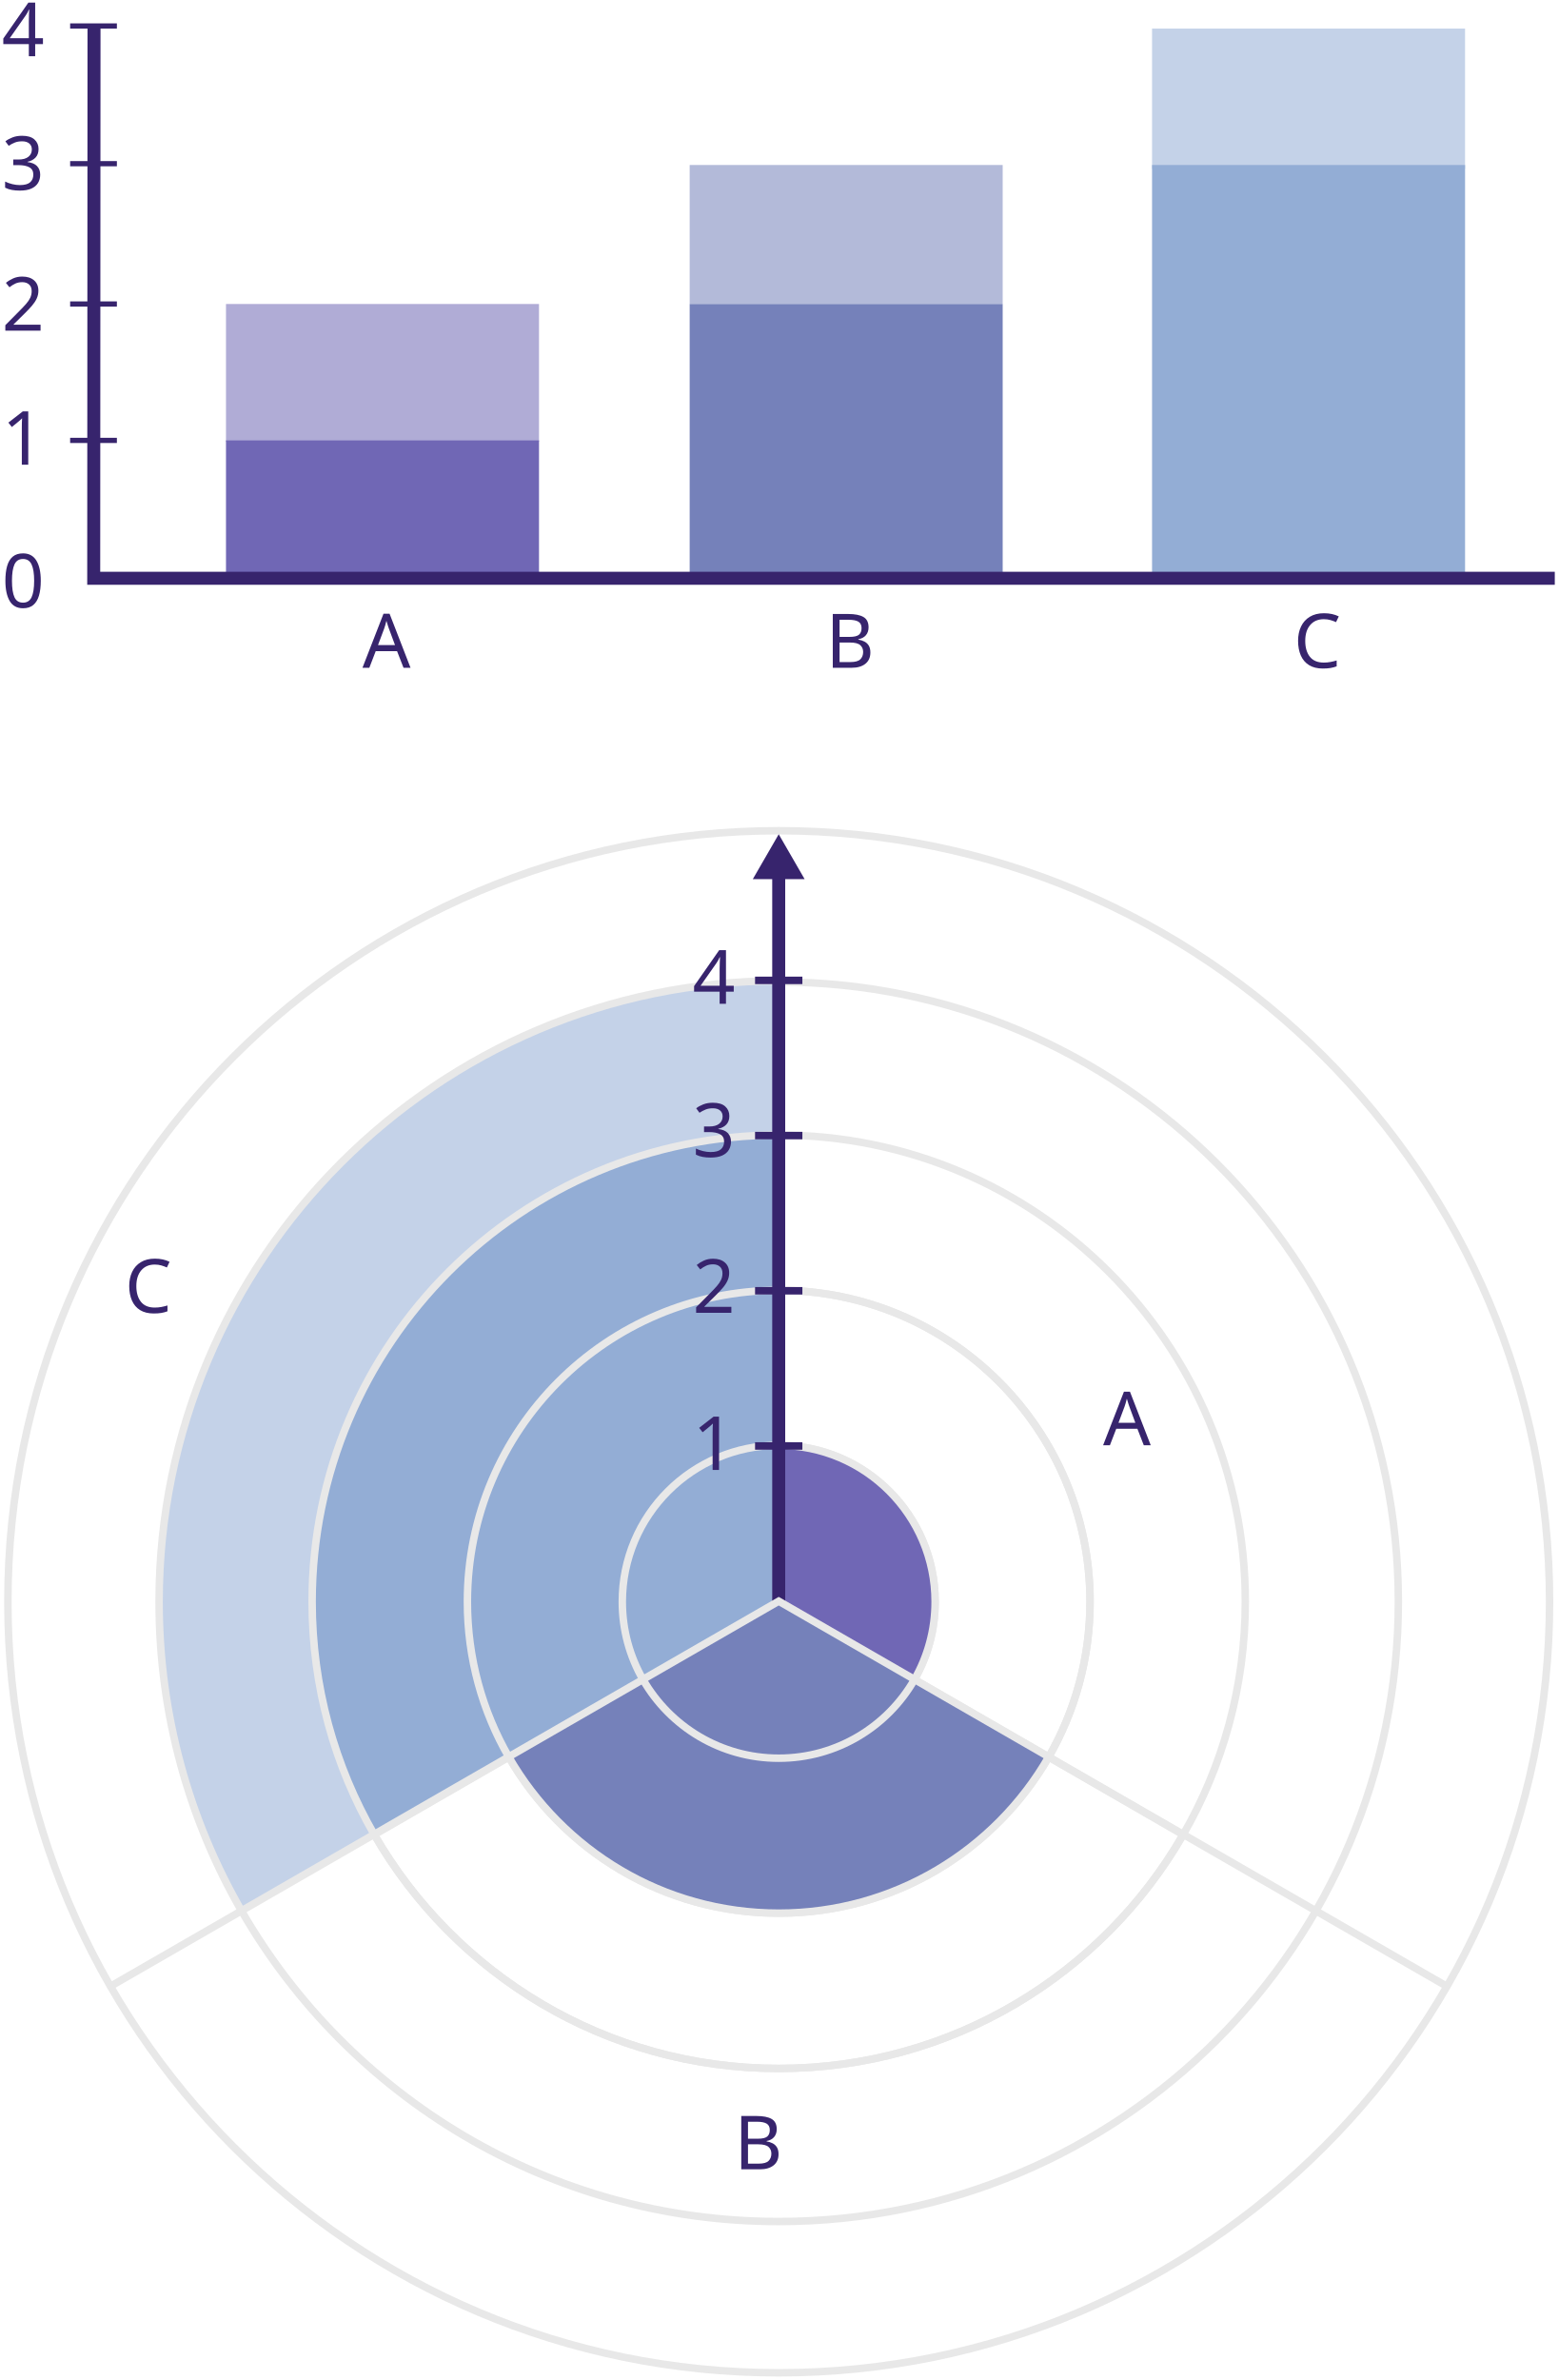
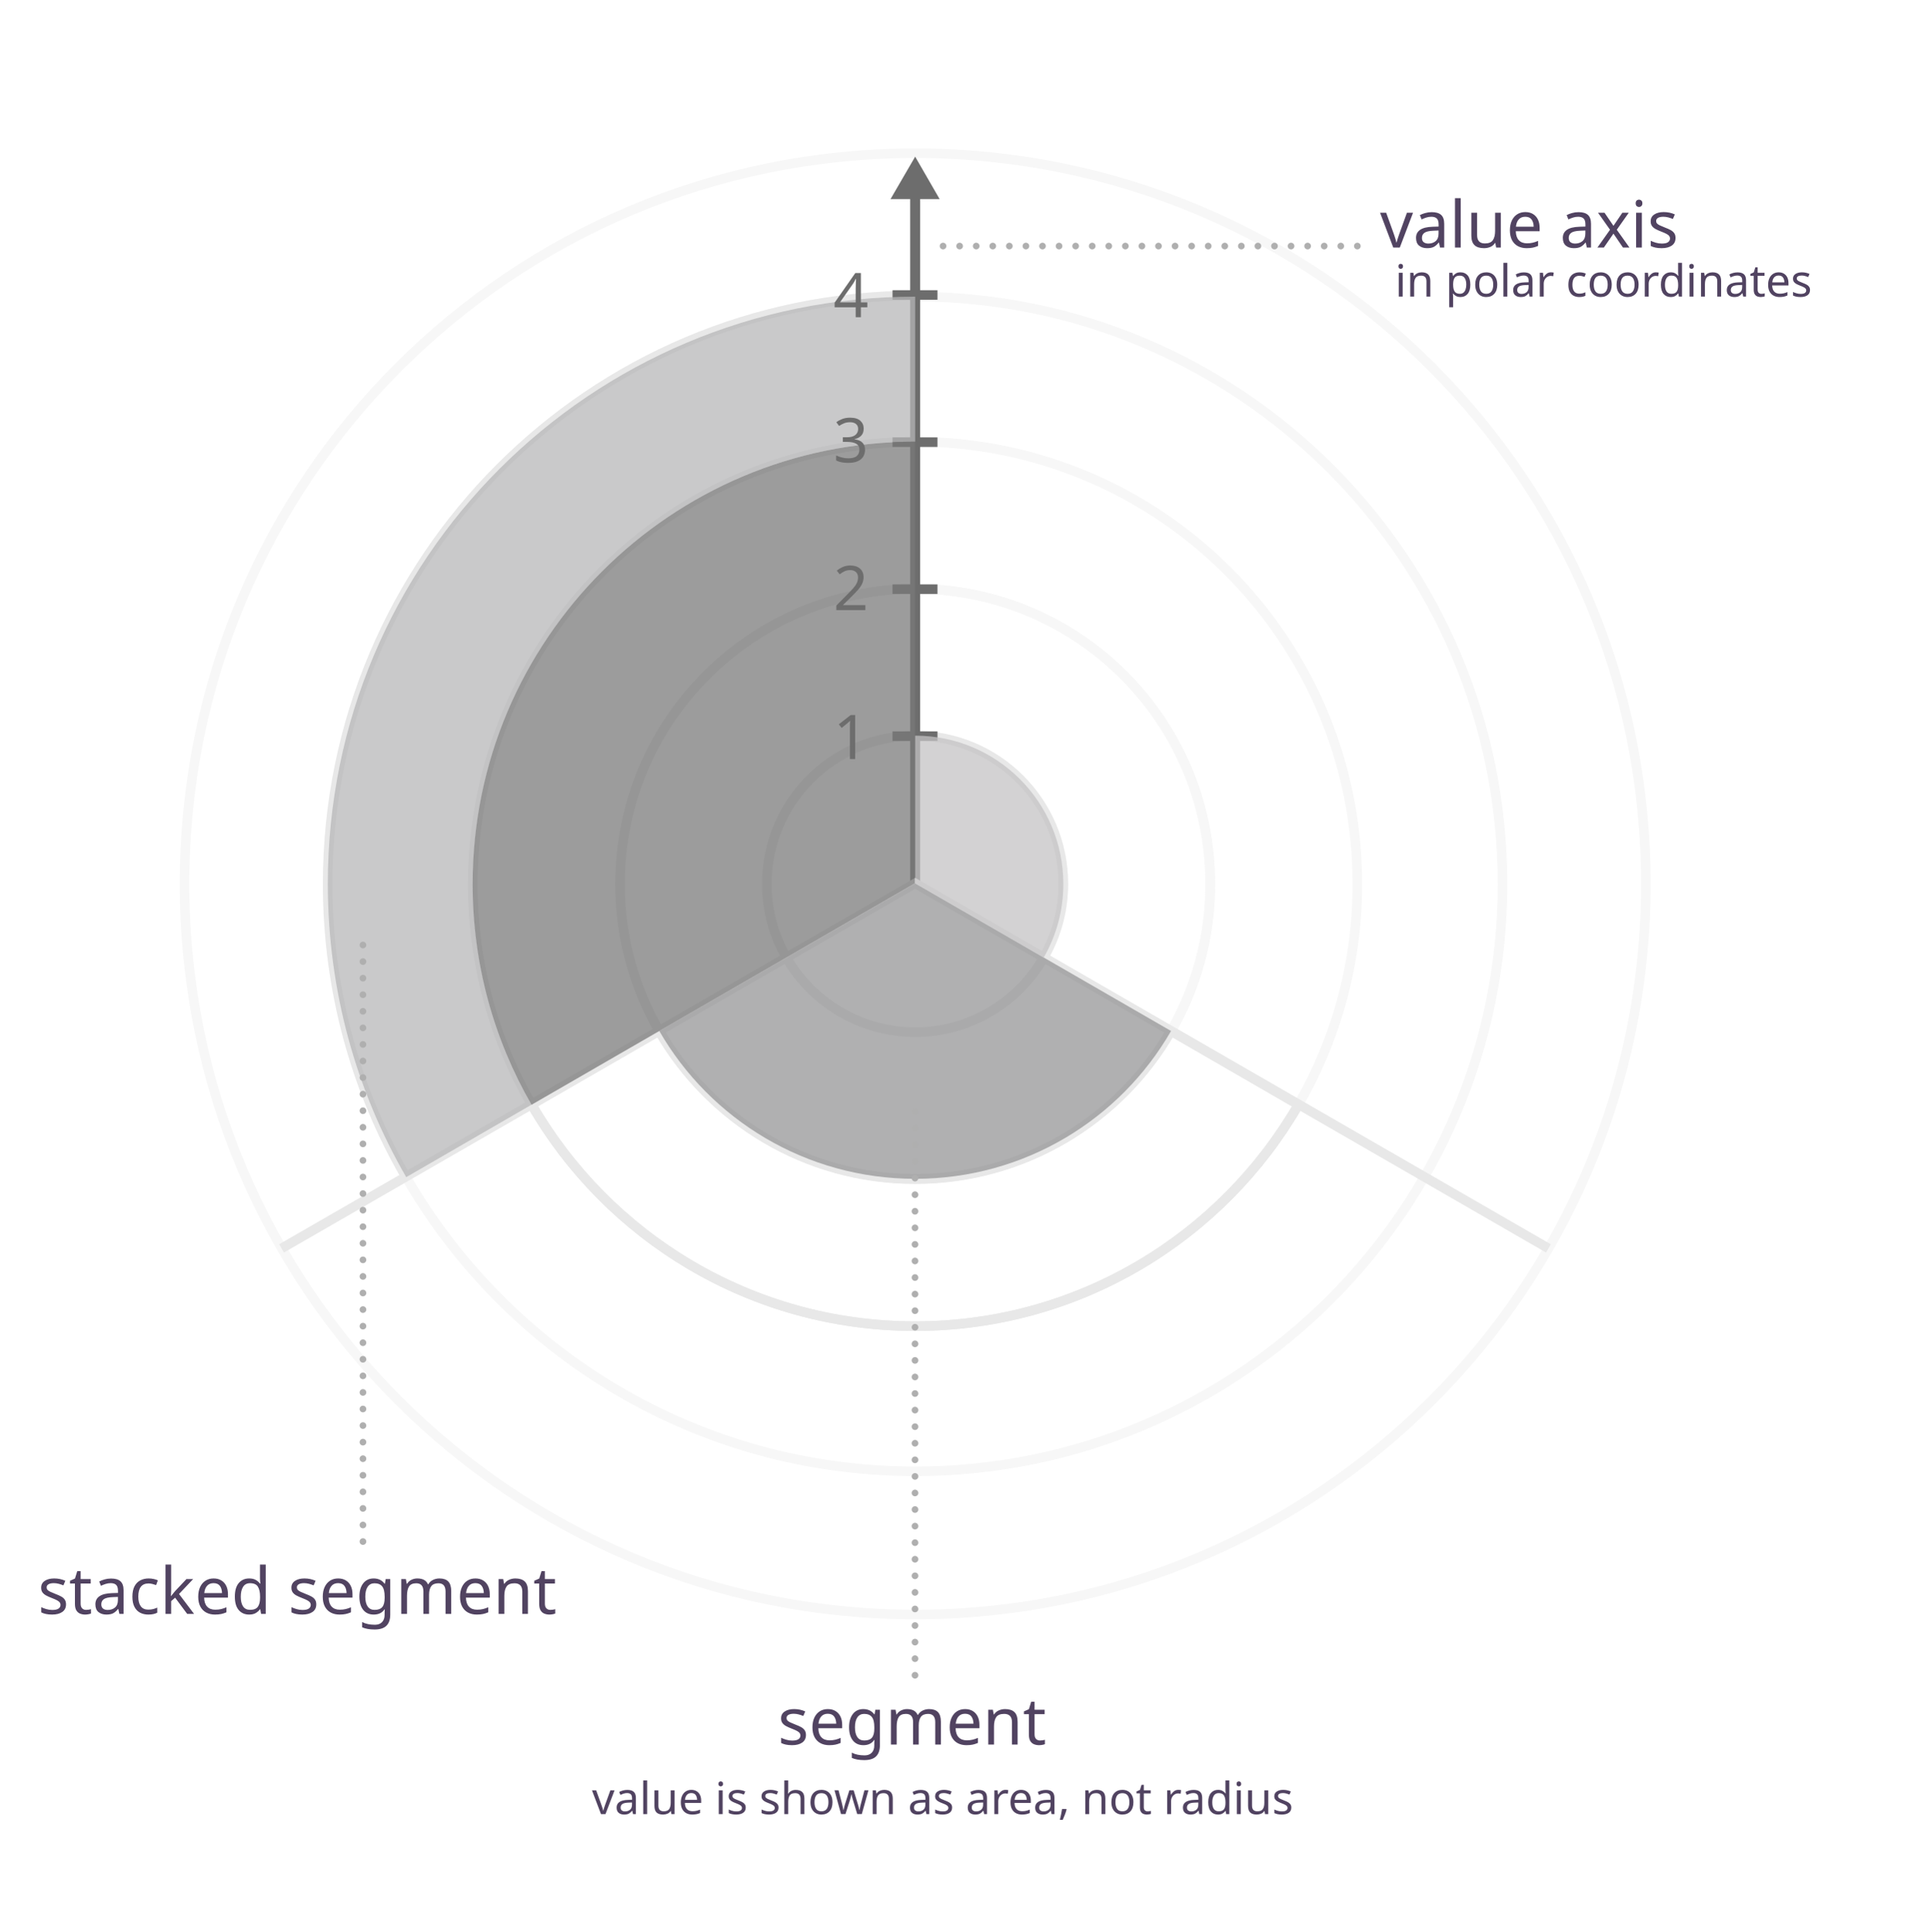
- <svg xmlns="http://www.w3.org/2000/svg" version="1.1" id="Layer_1" x="0px" y="0px" width="1200px" height="1832px" viewBox="0 0 1200 1832" enable-background="new 0 0 1200 1832" xml:space="preserve">
-   <path opacity="0.55" fill="#93ADD5" d="M599.579,755.891v117.832c-198.417,0-359.243,160.826-359.243,359.243  c0,65.296,17.416,126.511,47.88,179.277l-102.025,58.916c-40.523-70.067-63.687-151.399-63.687-238.192  C122.504,969.482,336.095,755.891,599.579,755.891z" />
-   <path fill="none" stroke="#E8E8E8" stroke-width="5.748" stroke-miterlimit="10" d="M910.942,1412.3  c-62.135,107.543-178.3,179.909-311.363,179.909c-133.121,0-249.343-72.423-311.363-179.966l103.519-59.72  c41.442,71.791,118.981,120.131,207.844,120.131c88.862,0,166.401-48.34,207.843-120.131L910.942,1412.3z" />
-   <path fill="none" stroke="#E8E8E8" stroke-width="5.748" stroke-miterlimit="10" d="M839.266,1232.965  c0,43.569-11.611,84.379-31.844,119.556l-103.404-59.721c10.174-17.589,15.979-38.051,15.979-59.836  c0-66.503-53.915-120.476-120.418-120.476V993.221C731.952,993.221,839.266,1100.592,839.266,1232.965z" />
-   <path fill="#7581BA" d="M599.579,1232.506l-207.844,120.016c41.442,71.791,118.981,120.131,207.844,120.131  c88.862,0,166.401-48.34,207.843-120.131L599.579,1232.506z" />
-   <path fill="#93ADD5" d="M240.336,1232.965c0,65.296,17.416,126.511,47.88,179.277l311.363-179.736V873.722  C401.162,873.722,240.336,1034.549,240.336,1232.965z" />
-   <path fill="#7067B5" d="M719.997,1232.965c0,21.785-5.805,42.247-15.979,59.836l-104.439-60.295V1112.49  C666.082,1112.49,719.997,1166.463,719.997,1232.965z" />
-   <circle fill="none" stroke="#E8E8E8" stroke-width="5.748" stroke-miterlimit="10" cx="599.56" cy="1232.946" r="593.5" />
-   <path fill="none" stroke="#E8E8E8" stroke-width="5.748" stroke-miterlimit="10" d="M186.136,1471.183  c-40.485-70.104-63.651-151.465-63.651-238.237C122.485,969.465,336.519,755,600,755" />
-   <path fill="none" stroke="#E8E8E8" stroke-width="5.748" stroke-miterlimit="10" d="M599.56,755.871  c263.481,0,477.075,213.594,477.075,477.075s-213.594,477.075-477.075,477.075c-176.709,0-330.978-96.074-413.424-238.837" />
-   <path fill="none" stroke="#E8E8E8" stroke-width="5.748" stroke-miterlimit="10" d="M910.909,1412.28  c-62.074,107.536-178.259,179.909-311.349,179.909c-133.1,0-249.294-72.384-311.364-179.935" />
-   <path fill="none" stroke="#E8E8E8" stroke-width="5.748" stroke-miterlimit="10" d="M599.56,873.703  c198.404,0,359.243,160.839,359.243,359.243c0,65.315-17.431,126.559-47.894,179.334" />
-   <path fill="none" stroke="#E8E8E8" stroke-width="5.748" stroke-miterlimit="10" d="M288.196,1412.254  c-30.454-52.769-47.879-114.003-47.879-179.307c0-198.404,160.839-359.243,359.243-359.243" />
-   <path fill="none" stroke="#E8E8E8" stroke-width="5.748" stroke-miterlimit="10" d="M807.365,1352.489  c-41.401,71.814-118.958,120.153-207.805,120.153c-88.84,0-166.392-48.332-207.795-120.136" />
-   <path fill="none" stroke="#E8E8E8" stroke-width="5.748" stroke-miterlimit="10" d="M599.56,993.25  c132.38,0,239.696,107.316,239.696,239.696c0,43.533-11.605,84.356-31.891,119.543" />
-   <path fill="none" stroke="#E8E8E8" stroke-width="5.748" stroke-miterlimit="10" d="M391.765,1352.506  c-20.292-35.191-31.901-76.02-31.901-119.56c0-132.38,107.316-239.696,239.696-239.696" />
-   <path fill="none" stroke="#E8E8E8" stroke-width="5.748" stroke-miterlimit="10" d="M704.067,1292.829  c-20.775,36.178-59.795,60.544-104.507,60.544c-44.703,0-83.717-24.357-104.495-60.523" />
-   <path fill="none" stroke="#E8E8E8" stroke-width="5.748" stroke-miterlimit="10" d="M599.56,1112.519  c66.51,0,120.427,53.917,120.427,120.427c0,21.799-5.792,42.245-15.921,59.883" />
-   <path fill="none" stroke="#E8E8E8" stroke-width="5.748" stroke-miterlimit="10" d="M495.065,1292.85  c-10.136-17.643-15.933-38.097-15.933-59.904c0-66.51,53.917-120.427,120.427-120.427" />
-   <rect x="174" y="234" opacity="0.55" fill="#7067B5" width="241" height="106" />
-   <rect x="174" y="339" fill="#7067B5" width="241" height="106" />
-   <rect x="531" y="127" opacity="0.55" fill="#7581BA" width="241" height="107" />
-   <rect x="531" y="234" fill="#7581BA" width="241" height="211" />
-   <rect x="887" y="22" opacity="0.55" fill="#93ADD5" width="241" height="108" />
-   <rect x="887" y="127" fill="#93ADD5" width="241" height="318" />
-   <polyline fill="none" stroke="#37246D" stroke-width="10" stroke-miterlimit="10" points="1197.081,445.14 72.156,445.14   72.391,18.708 " />
-   <g>
-     <text transform="matrix(1 0 0 1 1.3398 146.1367)" fill="#37246D" font-family="'Roboto-Medium'" font-size="57.479px">3</text>
-   </g>
-   <g>
-     <text transform="matrix(1 0 0 1 1.3398 43.2734)" fill="#37246D" font-family="'Roboto-Medium'" font-size="57.479px">4</text>
-   </g>
-   <g>
-     <text transform="matrix(1 0 0 1 1.3398 254.5137)" fill="#37246D" font-family="'Roboto-Medium'" font-size="57.479px">2</text>
-   </g>
-   <g>
-     <text transform="matrix(1 0 0 1 1.3398 467.627)" fill="#37246D" font-family="'Roboto-Medium'" font-size="57.479px">0</text>
-   </g>
-   <g>
-     <text transform="matrix(1 0 0 1 1.3398 357.7246)" fill="#37246D" font-family="'Roboto-Medium'" font-size="57.479px">1</text>
-   </g>
-   <line fill="none" stroke="#37246D" stroke-width="4" stroke-miterlimit="10" x1="54" y1="339" x2="90" y2="339" />
-   <line fill="none" stroke="#37246D" stroke-width="4" stroke-miterlimit="10" x1="54" y1="234" x2="90" y2="234" />
-   <line fill="none" stroke="#37246D" stroke-width="4" stroke-miterlimit="10" x1="54" y1="126" x2="90" y2="126" />
-   <line fill="none" stroke="#37246D" stroke-width="4" stroke-miterlimit="10" x1="54" y1="20" x2="90" y2="20" />
+ <svg xmlns="http://www.w3.org/2000/svg" version="1.1" id="Layer_1" x="0px" y="0px" viewBox="0 0 1160 1152" style="enable-background:new 0 0 1160 1152;" xml:space="preserve">
+   <style type="text/css">
+ 	.st0{fill:none;stroke:#E8E8E8;stroke-width:5.748;stroke-miterlimit:10;}
+ 	.st1{fill:none;stroke:#F7F7F7;stroke-width:5.748;stroke-miterlimit:10;}
+ 	.st2{fill:none;stroke:#6D6D6D;stroke-width:6;stroke-miterlimit:10;}
+ 	.st3{fill:#6D6D6D;}
+ 	.st4{fill:none;stroke:#6D6D6D;stroke-width:5.748;stroke-miterlimit:10;}
+ 	.st5{opacity:0.74;fill:#B6B6B7;enable-background:new    ;}
+ 	.st6{opacity:0.74;fill:#959596;enable-background:new    ;}
+ 	.st7{opacity:0.74;fill:#7A797A;enable-background:new    ;}
+ 	.st8{opacity:0.74;fill:#C3C2C4;enable-background:new    ;}
+ 	.st9{font-family:'RobotoMono-Regular';}
+ 	.st10{font-size:36.977px;}
+ 	.st11{fill:#514361;}
+ 	.st12{font-size:39px;}
+ 	.st13{font-family:'Roboto-Italic';}
+ 	.st14{font-size:26.685px;}
+ 	.st15{fill:none;stroke:#AFAFAF;stroke-width:4;stroke-linecap:round;stroke-miterlimit:10;stroke-dasharray:0,9.954;}
+ </style>
+   <path class="st0" d="M779.9,663.6c-45.9,79.5-131.9,133-230.3,133s-184.4-53.5-230.3-133.1l76.6-44.2c30.6,53.1,88,88.8,153.7,88.8  c65.7,0,123.1-35.7,153.7-88.8L779.9,663.6z" />
+   <path class="st1" d="M726.9,531c0,32.2-8.6,62.4-23.5,88.4l-76.5-44.2c7.5-13,11.8-28.2,11.8-44.2c0-49.2-39.9-89.1-89-89.1v-88.2  C647.6,353.6,726.9,433.1,726.9,531z" />
+   <circle class="st1" cx="549.7" cy="530.9" r="438.9" />
+   <path class="st0" d="M243.9,707.1c-30-51.8-47.1-112-47.1-176.2c0-194.9,158.3-353.4,353.1-353.4" />
+   <path class="st1" d="M549.7,178.2c194.9,0,352.8,158,352.8,352.8s-158,352.8-352.8,352.8c-130.7,0-244.8-71.1-305.7-176.6" />
+   <path class="st0" d="M779.9,663.6c-45.9,79.5-131.9,133-230.2,133c-98.4,0-184.4-53.5-230.3-133" />
+   <path class="st1" d="M549.7,265.3c146.7,0,265.6,118.9,265.6,265.6c0,48.3-12.9,93.6-35.4,132.6" />
+   <path class="st0" d="M319.4,663.6c-22.6-39-35.4-84.3-35.4-132.6c0-146.7,118.9-265.6,265.6-265.6" />
+   <path class="st0" d="M703.3,619.4c-30.6,53.1-88,88.9-153.7,88.9S426.6,672.5,396,619.4" />
+   <path class="st1" d="M549.7,353.7c97.9,0,177.3,79.4,177.3,177.3c0,32.2-8.6,62.4-23.6,88.4" />
+   <path class="st0" d="M396,619.4c-15-26-23.6-56.2-23.6-88.4c0-97.9,79.4-177.3,177.3-177.3" />
+   <path class="st0" d="M626.9,575.2C611.6,602,582.7,620,549.7,620s-61.9-18-77.3-44.7" />
+   <path class="st0" d="M549.7,441.9c49.2,0,89,39.9,89,89c0,16.1-4.3,31.2-11.8,44.3" />
+   <path class="st0" d="M472.4,575.2c-7.5-13-11.8-28.2-11.8-44.3c0-49.2,39.9-89,89-89" />
  <g>
    <g>
-       <line fill="none" stroke="#37246D" stroke-width="10" stroke-miterlimit="10" x1="599.561" y1="1232.506" x2="599.561" y2="670.871" />
+       <line class="st2" x1="549.7" y1="530.6" x2="549.7" y2="115.3" />
      <g>
-         <polygon fill="#37246D" points="619.506,676.707 599.561,642.166 579.615,676.707    " />
+         <polygon class="st3" points="564.4,119.6 549.7,94.1 534.9,119.6    " />
      </g>
    </g>
  </g>
-   <polyline fill="none" stroke="#E8E8E8" stroke-width="5.748" stroke-miterlimit="10" points="85,1529 599.56,1232.506 1114,1529   " />
+   <polyline class="st0" points="169.1,749.9 549.7,530.6 930.1,749.9 " />
  <g>
-     <text transform="matrix(1 0 0 1 533.2031 1131.506)" fill="#37246D" font-family="'Roboto-Medium'" font-size="57.479px">1</text>
+     <line class="st4" x1="536.1" y1="442.2" x2="563.1" y2="442.2" />
+     <line class="st4" x1="536.1" y1="353.9" x2="563.1" y2="353.9" />
+     <line class="st4" x1="536.1" y1="265.6" x2="563.1" y2="265.6" />
+     <line class="st4" x1="536.1" y1="177.2" x2="563.1" y2="177.2" />
+   </g>
+   <path class="st5" d="M549.7,178.2v87.1C402.9,265.3,284,384.2,284,530.9c0,48.3,12.9,93.6,35.4,132.6L244,707.1  c-30-51.8-47.1-112-47.1-176.2C196.8,336.1,354.8,178.2,549.7,178.2z" />
+   <path class="st6" d="M549.7,530.6l-153.7,88.7c30.6,53.1,88,88.8,153.7,88.8c65.7,0,123.1-35.7,153.7-88.8L549.7,530.6z" />
+   <path class="st7" d="M283.9,531c0,48.3,12.9,93.6,35.4,132.6l230.3-133V265.3C402.9,265.3,283.9,384.2,283.9,531z" />
+   <path class="st8" d="M638.7,531c0,16.1-4.3,31.2-11.8,44.2l-77.2-44.6v-88.7C598.8,441.9,638.7,481.8,638.7,531z" />
+   <g>
+     <text transform="matrix(1 0 0 1 500.5498 455.9307)" class="st3 st9 st10">1</text>
  </g>
  <g>
-     <text transform="matrix(1 0 0 1 279.0781 514.0234)" fill="#37246D" font-family="'Roboto-Medium'" font-size="58px">A</text>
+     <text transform="matrix(1 0 0 1 500.5498 366.4565)" class="st3 st9 st10">2</text>
  </g>
  <g>
-     <text transform="matrix(1 0 0 1 849.3164 1112.49)" fill="#37246D" font-family="'Roboto-Medium'" font-size="57.479px">A</text>
+     <text transform="matrix(1 0 0 1 500.5498 277.6675)" class="st3 st9 st10">3</text>
  </g>
  <g>
-     <text transform="matrix(1 0 0 1 96.0039 1010.467)" fill="#37246D" font-family="'Roboto-Medium'" font-size="57.479px">C</text>
+     <text transform="matrix(1 0 0 1 500.5498 190.5552)" class="st3 st9 st10">4</text>
  </g>
  <g>
-     <text transform="matrix(1 0 0 1 635.5664 514.0234)" fill="#37246D" font-family="'Roboto-Medium'" font-size="58px">B</text>
+     <g>
+       <text transform="matrix(1 0 0 1 828.9443 148.6816)" class="st11 st9 st12">value axis</text>
+     </g>
  </g>
+   <text transform="matrix(1 0 0 1 837.915 178.1558)" class="st11 st13 st14">in polar coordinates</text>
+   <line class="st15" x1="815.3" y1="147.8" x2="558.2" y2="147.8" />
  <g>
-     <text transform="matrix(1 0 0 1 565.1523 1669.828)" fill="#37246D" font-family="'Roboto-Medium'" font-size="57.479px">B</text>
+     <g>
+       <text transform="matrix(1 0 0 1 467.1768 1047.916)" class="st11 st9 st12">segment</text>
+     </g>
  </g>
+   <text transform="matrix(1 0 0 1 355.5684 1089.725)" class="st11 st13 st14">value is shown as area, not radius</text>
  <g>
-     <text transform="matrix(1 0 0 1 995.9062 514.0234)" fill="#37246D" font-family="'Roboto-Medium'" font-size="58px">C</text>
+     <g>
+       <text transform="matrix(1 0 0 1 22.7376 969.4608)" class="st11 st9 st12">stacked segment</text>
+     </g>
  </g>
-   <g>
-     <line fill="none" stroke="#37246D" stroke-width="5.748" stroke-miterlimit="10" x1="581.341" y1="1113.038" x2="617.779" y2="1113.038" />
-     <line fill="none" stroke="#37246D" stroke-width="5.748" stroke-miterlimit="10" x1="581.341" y1="993.57" x2="617.779" y2="993.57" />
-     <line fill="none" stroke="#37246D" stroke-width="5.748" stroke-miterlimit="10" x1="581.341" y1="874.102" x2="617.779" y2="874.102" />
-     <line fill="none" stroke="#37246D" stroke-width="5.748" stroke-miterlimit="10" x1="581.341" y1="754.634" x2="617.779" y2="754.634" />
-   </g>
-   <g>
-     <text transform="matrix(1 0 0 1 533.2031 1010.519)" fill="#37246D" font-family="'Roboto-Medium'" font-size="57.479px">2</text>
-   </g>
-   <g>
-     <text transform="matrix(1 0 0 1 533.2031 890.459)" fill="#37246D" font-family="'Roboto-Medium'" font-size="57.479px">3</text>
-   </g>
-   <g>
-     <text transform="matrix(1 0 0 1 533.2031 772.666)" fill="#37246D" font-family="'Roboto-Medium'" font-size="57.479px">4</text>
-   </g>
+   <line class="st15" x1="549.6" y1="1006.3" x2="549.6" y2="664.5" />
+   <line class="st15" x1="218" y1="926" x2="218" y2="559.3" />
</svg>
